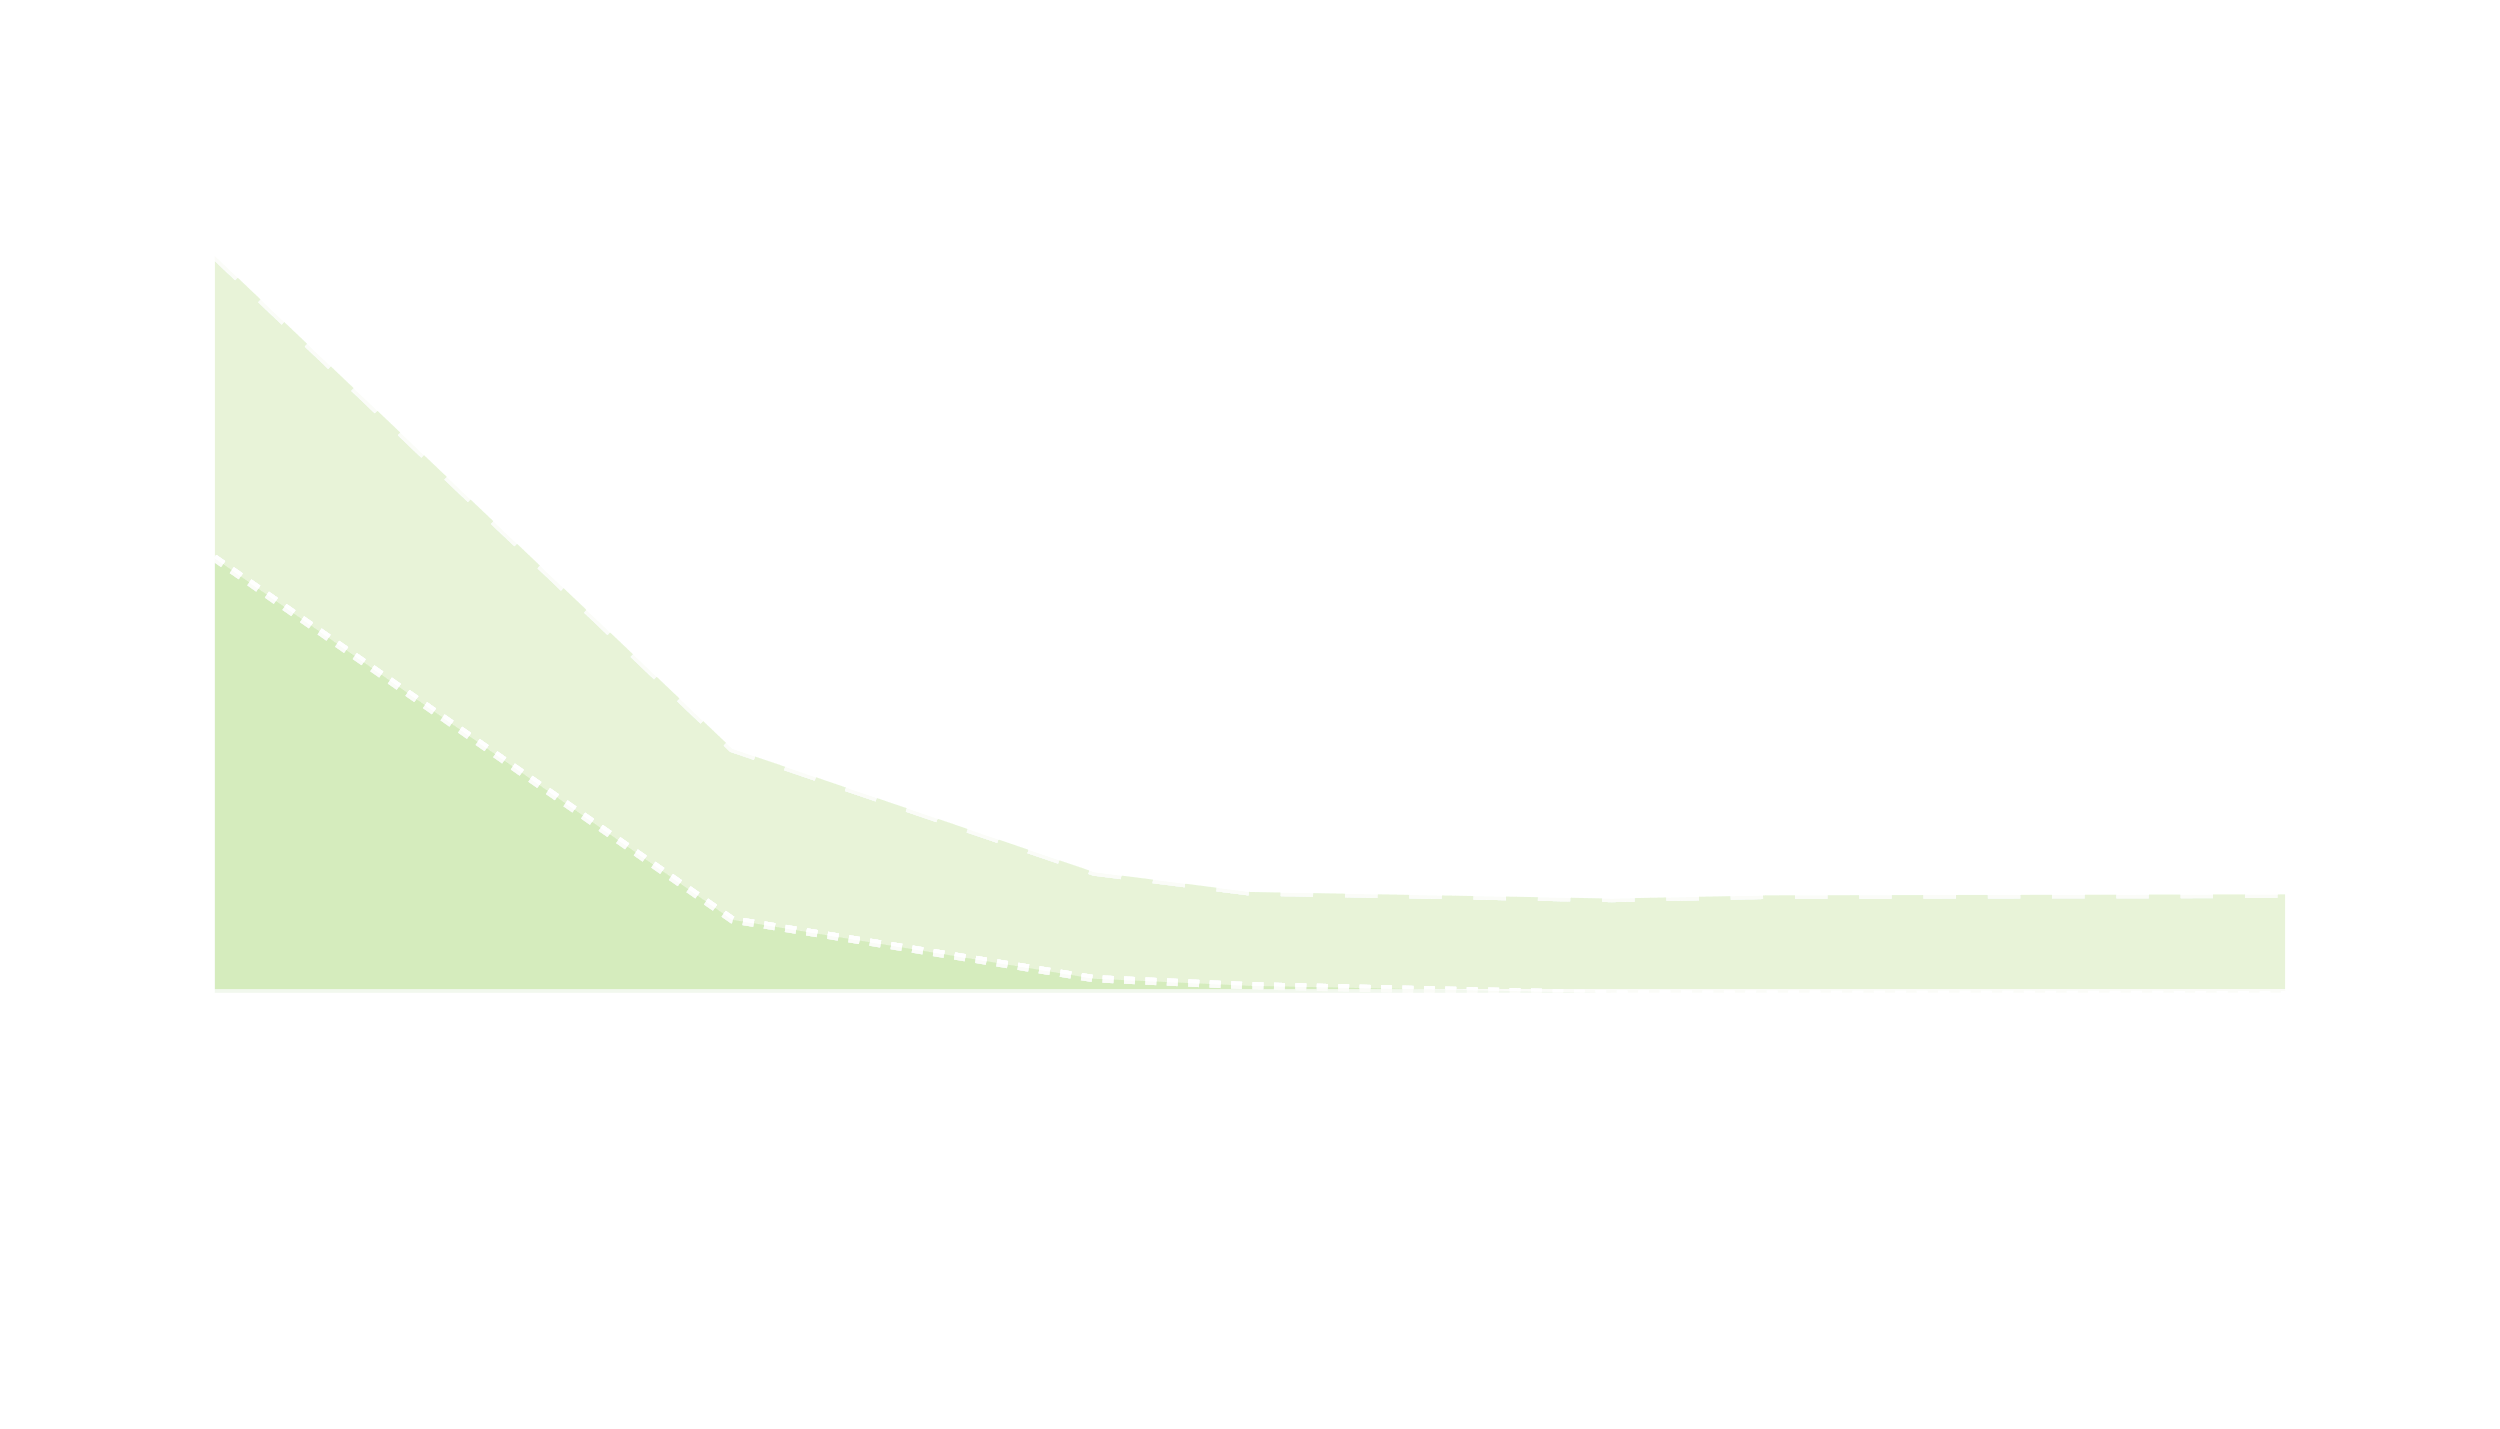
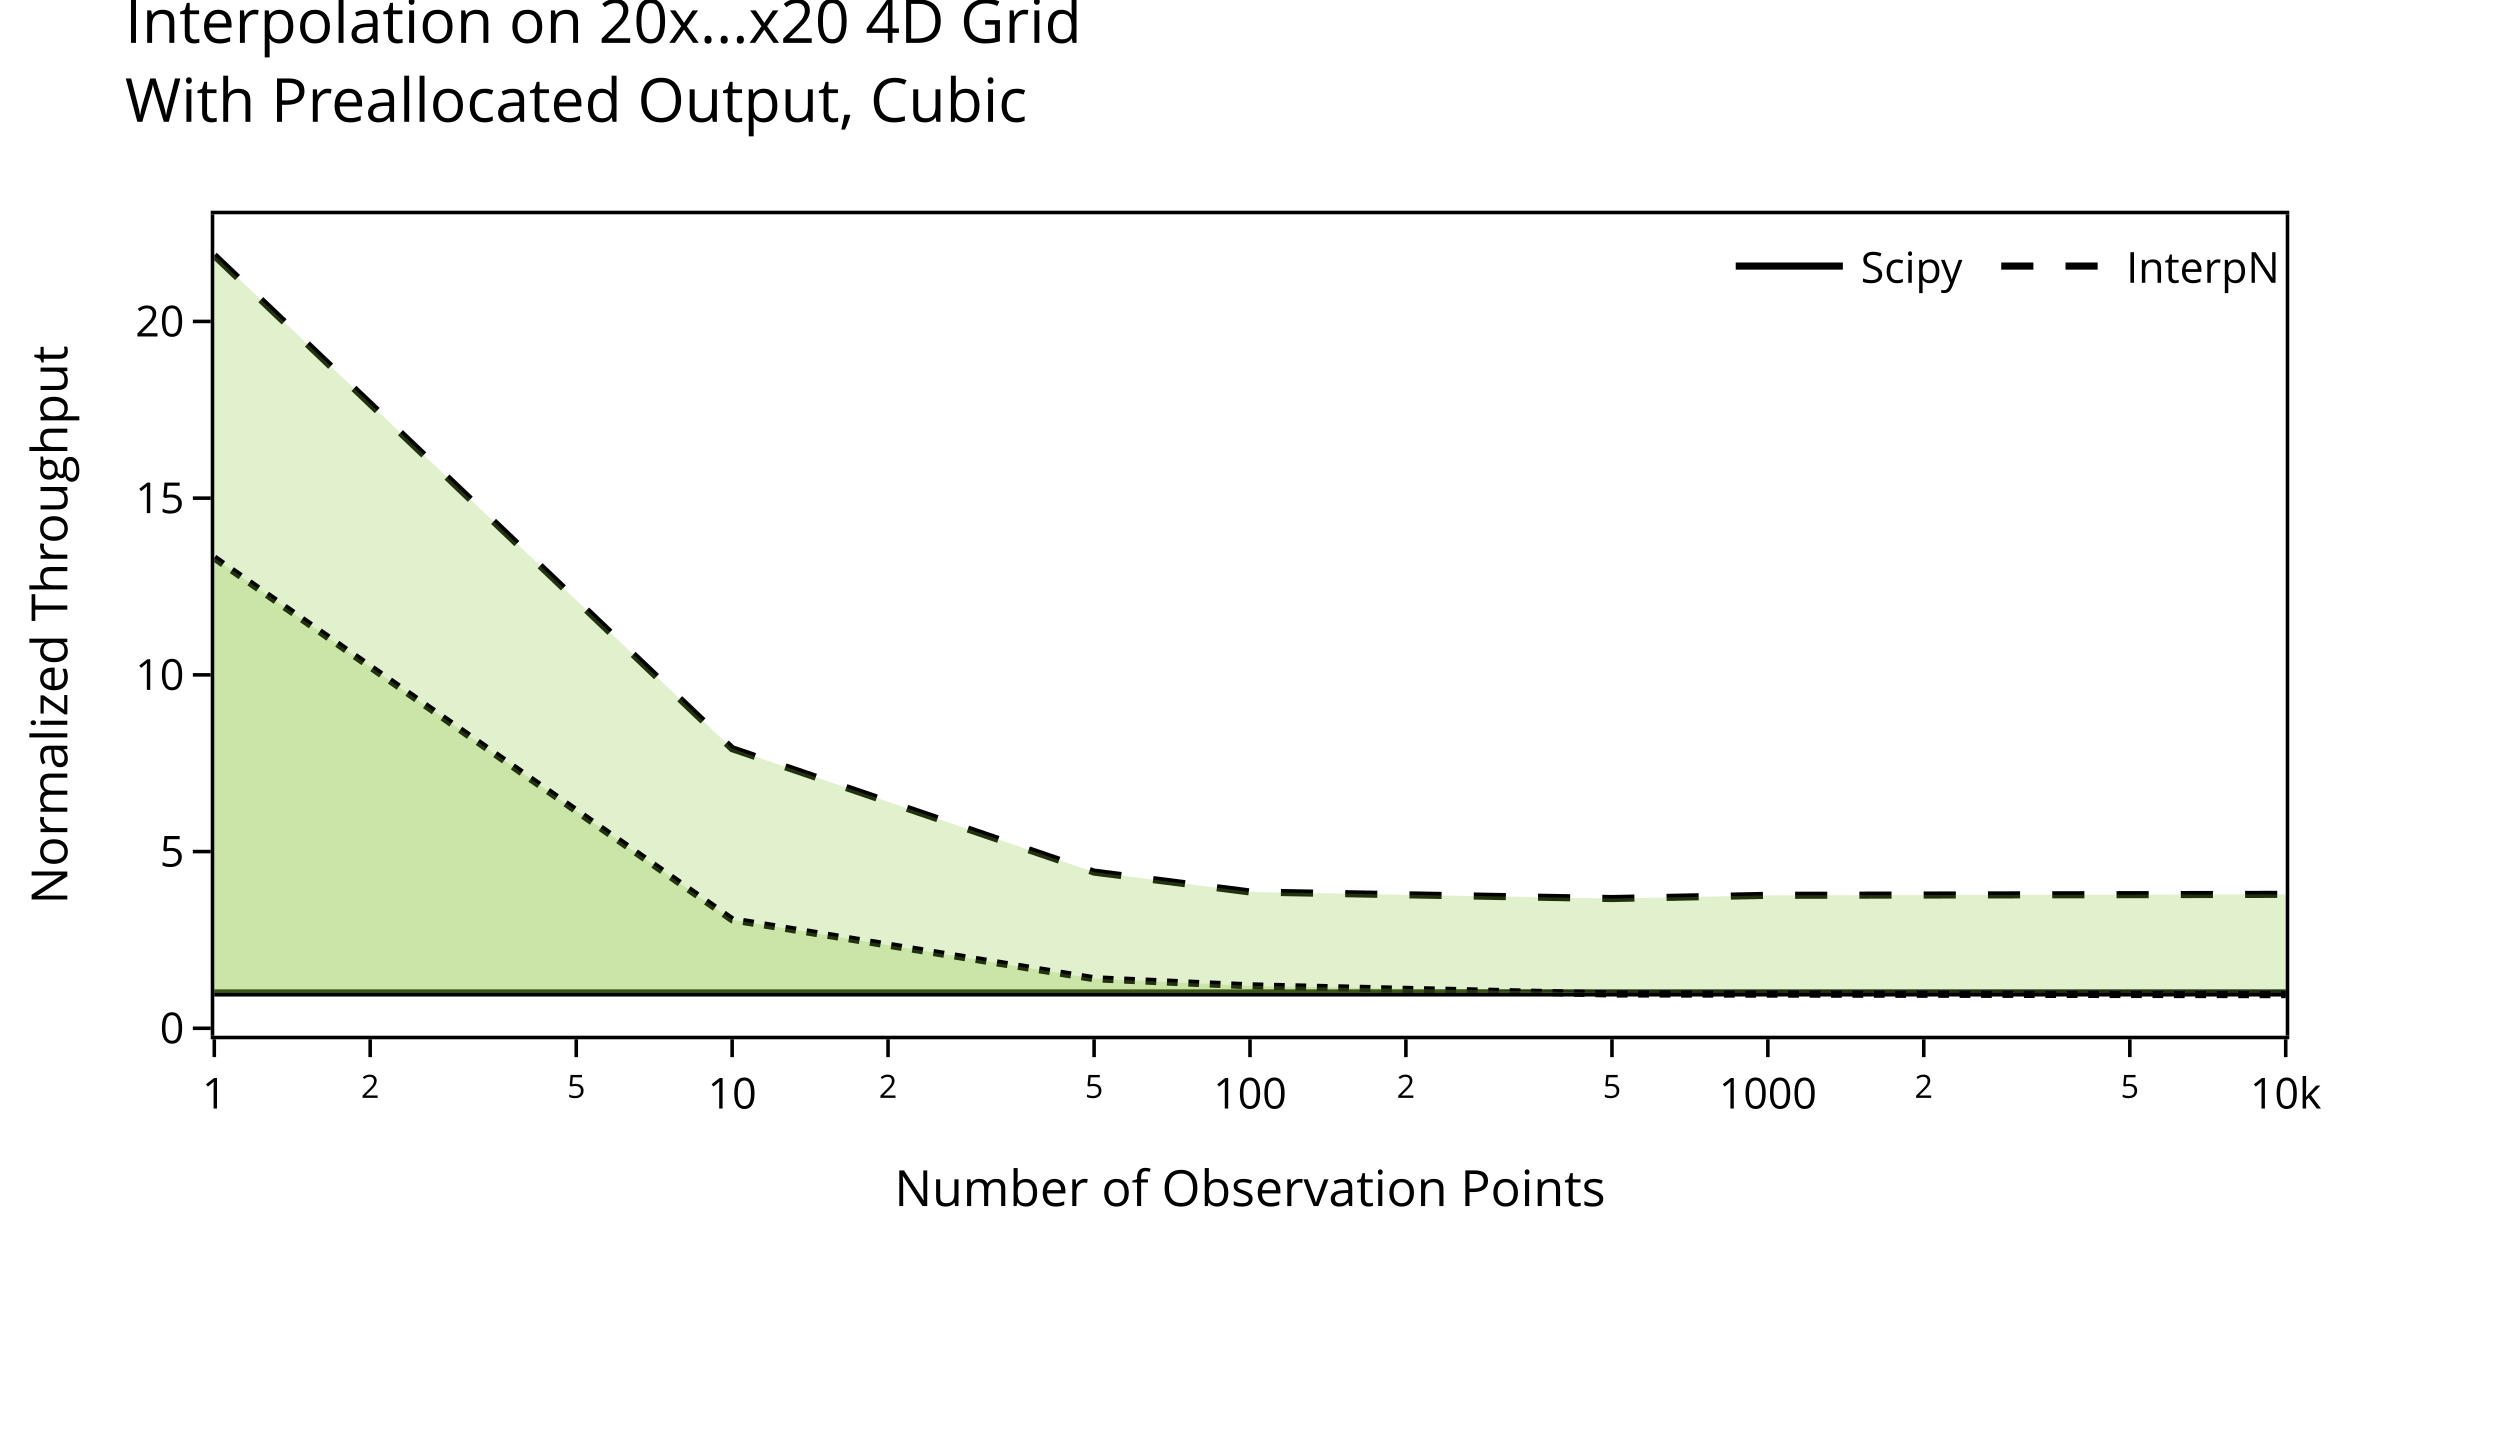
<svg xmlns="http://www.w3.org/2000/svg" class="main-svg" width="700" height="400" style="" viewBox="0 0 700 400">
-   <defs>
-     <style type="text/css">
-           svg { filter: invert(100%) hue-rotate(180deg); background-color: transparent !important; }
-           image { filter: invert(100%) hue-rotate(180deg) saturate(1.25); }
-       </style>
-   </defs>
  <rect x="0" y="0" width="700" height="400" style="fill: rgb(0, 0, 0); fill-opacity: 0;" />
  <defs id="defs-abd548">
    <g class="clips">
      <clipPath id="clipabd548xyplot" class="plotclip">
        <rect width="580" height="230" />
      </clipPath>
      <clipPath class="axesclip" id="clipabd548x">
        <rect x="60" y="0" width="580" height="400" />
      </clipPath>
      <clipPath class="axesclip" id="clipabd548y">
        <rect x="0" y="60" width="700" height="230" />
      </clipPath>
      <clipPath class="axesclip" id="clipabd548xy">
        <rect x="60" y="60" width="580" height="230" />
      </clipPath>
    </g>
    <g class="gradients" />
    <g class="patterns" />
  </defs>
  <g class="bglayer">
    <rect class="bg" x="60" y="60" width="580" height="230" style="fill: rgb(0, 0, 0); fill-opacity: 0; stroke-width: 0;" />
  </g>
  <g class="layer-below">
    <g class="imagelayer" />
    <g class="shapelayer" />
  </g>
  <g class="cartesianlayer">
    <g class="subplot xy">
      <g class="layer-subplot">
        <g class="shapelayer" />
        <g class="imagelayer" />
      </g>
      <g class="minor-gridlayer">
        <g class="x" />
        <g class="y" />
      </g>
      <g class="gridlayer">
        <g class="x" />
        <g class="y" />
      </g>
      <g class="zerolinelayer" />
      <g class="layer-between">
        <g class="shapelayer" />
        <g class="imagelayer" />
      </g>
      <path class="xlines-below" />
      <path class="ylines-below" />
      <g class="overlines-below" />
      <g class="xaxislayer-below" />
      <g class="yaxislayer-below" />
      <g class="overaxes-below" />
      <g class="overplot">
        <g class="xy" transform="translate(60,60)" clip-path="url(#clipabd548xyplot)">
          <g class="scatterlayer mlayer">
            <g class="trace scatter tracef72c2f" style="stroke-miterlimit: 2; opacity: 1;">
              <g class="fills" />
              <g class="errorbars" />
              <g class="lines">
                <path class="js-line" d="M0,218.02L580,218.02" style="vector-effect: none; fill: none; stroke: rgb(0, 0, 0); stroke-opacity: 1; stroke-width: 2px; opacity: 1;" />
              </g>
              <g class="points" />
              <g class="text" />
            </g>
            <g class="trace scatter trace808a67" style="stroke-miterlimit: 2; opacity: 1;">
              <g class="fills" />
              <g class="errorbars" />
              <g class="lines">
                <path class="js-line" d="M0,11.5L145,149.63L246.35,184.19L290,189.75L391.35,191.59L435,190.69L580,190.42" style="vector-effect: none; fill: none; stroke: rgb(0, 0, 0); stroke-opacity: 1; stroke-dasharray: 9px, 9px; stroke-width: 2px; opacity: 1;" />
              </g>
              <g class="points" />
              <g class="text" />
            </g>
            <g class="trace scatter tracee511e7" style="stroke-miterlimit: 2; opacity: 1;">
              <g class="fills">
                <g>
                  <path class="js-fill" d="M0,11.5L145,149.63L246.35,184.19L290,189.75L391.35,191.59L435,190.69L580,190.42L580,218.02L435,218.02L0,218.02Z" style="fill: rgb(139, 196, 59); fill-opacity: 0.25; stroke-width: 0;" />
                </g>
              </g>
              <g class="errorbars" />
              <g class="lines">
                <path class="js-line" d="M0,11.5L145,149.63L246.35,184.19L290,189.75L391.35,191.59L435,190.69L580,190.42L580,218.02L435,218.02L0,218.02" style="vector-effect: none; fill: none; stroke: rgb(0, 204, 150); stroke-opacity: 1; stroke-width: 0px; opacity: 1;" />
              </g>
              <g class="points" />
              <g class="text" />
            </g>
            <g class="trace scatter trace636fd2" style="stroke-miterlimit: 2; opacity: 1;">
              <g class="fills" />
              <g class="errorbars" />
              <g class="lines">
                <path class="js-line" d="M0,96.21L145,197.53L246.35,214.04L290,216.03L391.35,218.32L580,218.5" style="vector-effect: none; fill: none; stroke: rgb(0, 0, 0); stroke-opacity: 1; stroke-dasharray: 3px, 3px; stroke-width: 2px; opacity: 1;" />
              </g>
              <g class="points" />
              <g class="text" />
            </g>
            <g class="trace scatter trace91b73a" style="stroke-miterlimit: 2; opacity: 1;">
              <g class="fills">
                <g>
                  <path class="js-fill" d="M0,96.21L145,197.53L246.35,214.04L290,216.03L391.35,218.02L580,218.02L0,218.02Z" style="fill: rgb(139, 196, 59); fill-opacity: 0.25; stroke-width: 0;" />
                </g>
              </g>
              <g class="errorbars" />
              <g class="lines">
                <path class="js-line" d="M0,96.21L145,197.53L246.35,214.04L290,216.03L391.35,218.02L580,218.02L0,218.02" style="vector-effect: none; fill: none; stroke: rgb(255, 161, 90); stroke-opacity: 1; stroke-width: 0px; opacity: 1;" />
              </g>
              <g class="points" />
              <g class="text" />
            </g>
          </g>
        </g>
      </g>
      <path class="xlines-above crisp" d="M59,290.5H641M59,59.5H641" style="fill: none; stroke-width: 1px; stroke: rgb(0, 0, 0); stroke-opacity: 1;" />
      <path class="ylines-above crisp" d="M59.5,60V290M640.5,60V290" style="fill: none; stroke-width: 1px; stroke: rgb(0, 0, 0); stroke-opacity: 1;" />
      <g class="overlines-above" />
      <g class="xaxislayer-above">
        <path class="xtick ticks crisp" d="M0,291v5" transform="translate(60,0)" style="stroke: rgb(0, 0, 0); stroke-opacity: 1; stroke-width: 1px;" />
        <path class="xtick ticks crisp" d="M0,291v5" transform="translate(103.65,0)" style="stroke: rgb(0, 0, 0); stroke-opacity: 1; stroke-width: 1px;" />
        <path class="xtick ticks crisp" d="M0,291v5" transform="translate(161.35,0)" style="stroke: rgb(0, 0, 0); stroke-opacity: 1; stroke-width: 1px;" />
        <path class="xtick ticks crisp" d="M0,291v5" transform="translate(205,0)" style="stroke: rgb(0, 0, 0); stroke-opacity: 1; stroke-width: 1px;" />
        <path class="xtick ticks crisp" d="M0,291v5" transform="translate(248.65,0)" style="stroke: rgb(0, 0, 0); stroke-opacity: 1; stroke-width: 1px;" />
        <path class="xtick ticks crisp" d="M0,291v5" transform="translate(306.35,0)" style="stroke: rgb(0, 0, 0); stroke-opacity: 1; stroke-width: 1px;" />
        <path class="xtick ticks crisp" d="M0,291v5" transform="translate(350,0)" style="stroke: rgb(0, 0, 0); stroke-opacity: 1; stroke-width: 1px;" />
        <path class="xtick ticks crisp" d="M0,291v5" transform="translate(393.65,0)" style="stroke: rgb(0, 0, 0); stroke-opacity: 1; stroke-width: 1px;" />
        <path class="xtick ticks crisp" d="M0,291v5" transform="translate(451.35,0)" style="stroke: rgb(0, 0, 0); stroke-opacity: 1; stroke-width: 1px;" />
        <path class="xtick ticks crisp" d="M0,291v5" transform="translate(495,0)" style="stroke: rgb(0, 0, 0); stroke-opacity: 1; stroke-width: 1px;" />
        <path class="xtick ticks crisp" d="M0,291v5" transform="translate(538.65,0)" style="stroke: rgb(0, 0, 0); stroke-opacity: 1; stroke-width: 1px;" />
        <path class="xtick ticks crisp" d="M0,291v5" transform="translate(596.35,0)" style="stroke: rgb(0, 0, 0); stroke-opacity: 1; stroke-width: 1px;" />
        <path class="xtick ticks crisp" d="M0,291v5" transform="translate(640,0)" style="stroke: rgb(0, 0, 0); stroke-opacity: 1; stroke-width: 1px;" />
        <g class="xtick">
          <text text-anchor="middle" x="0" y="310.4" transform="translate(60,0)" style="font-family: 'Open Sans', verdana, arial, sans-serif; font-size: 12px; fill: rgb(0, 0, 0); fill-opacity: 1; white-space: pre; opacity: 1;">1</text>
        </g>
        <g class="xtick">
          <text text-anchor="middle" x="0" y="307.4" style="font-family: 'Open Sans', verdana, arial, sans-serif; font-size: 9px; fill: rgb(0, 0, 0); fill-opacity: 1; white-space: pre; opacity: 1;" transform="translate(103.65,0)">2</text>
        </g>
        <g class="xtick">
          <text text-anchor="middle" x="0" y="307.4" style="font-family: 'Open Sans', verdana, arial, sans-serif; font-size: 9px; fill: rgb(0, 0, 0); fill-opacity: 1; white-space: pre; opacity: 1;" transform="translate(161.35,0)">5</text>
        </g>
        <g class="xtick">
          <text text-anchor="middle" x="0" y="310.4" style="font-family: 'Open Sans', verdana, arial, sans-serif; font-size: 12px; fill: rgb(0, 0, 0); fill-opacity: 1; white-space: pre; opacity: 1;" transform="translate(205,0)">10</text>
        </g>
        <g class="xtick">
          <text text-anchor="middle" x="0" y="307.4" style="font-family: 'Open Sans', verdana, arial, sans-serif; font-size: 9px; fill: rgb(0, 0, 0); fill-opacity: 1; white-space: pre; opacity: 1;" transform="translate(248.65,0)">2</text>
        </g>
        <g class="xtick">
          <text text-anchor="middle" x="0" y="307.4" style="font-family: 'Open Sans', verdana, arial, sans-serif; font-size: 9px; fill: rgb(0, 0, 0); fill-opacity: 1; white-space: pre; opacity: 1;" transform="translate(306.35,0)">5</text>
        </g>
        <g class="xtick">
          <text text-anchor="middle" x="0" y="310.4" style="font-family: 'Open Sans', verdana, arial, sans-serif; font-size: 12px; fill: rgb(0, 0, 0); fill-opacity: 1; white-space: pre; opacity: 1;" transform="translate(350,0)">100</text>
        </g>
        <g class="xtick">
          <text text-anchor="middle" x="0" y="307.4" style="font-family: 'Open Sans', verdana, arial, sans-serif; font-size: 9px; fill: rgb(0, 0, 0); fill-opacity: 1; white-space: pre; opacity: 1;" transform="translate(393.65,0)">2</text>
        </g>
        <g class="xtick">
          <text text-anchor="middle" x="0" y="307.4" style="font-family: 'Open Sans', verdana, arial, sans-serif; font-size: 9px; fill: rgb(0, 0, 0); fill-opacity: 1; white-space: pre; opacity: 1;" transform="translate(451.35,0)">5</text>
        </g>
        <g class="xtick">
          <text text-anchor="middle" x="0" y="310.4" style="font-family: 'Open Sans', verdana, arial, sans-serif; font-size: 12px; fill: rgb(0, 0, 0); fill-opacity: 1; white-space: pre; opacity: 1;" transform="translate(495,0)">1000</text>
        </g>
        <g class="xtick">
          <text text-anchor="middle" x="0" y="307.4" style="font-family: 'Open Sans', verdana, arial, sans-serif; font-size: 9px; fill: rgb(0, 0, 0); fill-opacity: 1; white-space: pre; opacity: 1;" transform="translate(538.65,0)">2</text>
        </g>
        <g class="xtick">
          <text text-anchor="middle" x="0" y="307.4" style="font-family: 'Open Sans', verdana, arial, sans-serif; font-size: 9px; fill: rgb(0, 0, 0); fill-opacity: 1; white-space: pre; opacity: 1;" transform="translate(596.35,0)">5</text>
        </g>
        <g class="xtick">
          <text text-anchor="middle" x="0" y="310.4" style="font-family: 'Open Sans', verdana, arial, sans-serif; font-size: 12px; fill: rgb(0, 0, 0); fill-opacity: 1; white-space: pre; opacity: 1;" transform="translate(640,0)">10k</text>
        </g>
      </g>
      <g class="yaxislayer-above">
        <path class="ytick ticks crisp" d="M59,0h-5" transform="translate(0,287.92)" style="stroke: rgb(0, 0, 0); stroke-opacity: 1; stroke-width: 1px;" />
        <path class="ytick ticks crisp" d="M59,0h-5" transform="translate(0,238.44)" style="stroke: rgb(0, 0, 0); stroke-opacity: 1; stroke-width: 1px;" />
        <path class="ytick ticks crisp" d="M59,0h-5" transform="translate(0,188.96)" style="stroke: rgb(0, 0, 0); stroke-opacity: 1; stroke-width: 1px;" />
        <path class="ytick ticks crisp" d="M59,0h-5" transform="translate(0,139.48)" style="stroke: rgb(0, 0, 0); stroke-opacity: 1; stroke-width: 1px;" />
        <path class="ytick ticks crisp" d="M59,0h-5" transform="translate(0,90)" style="stroke: rgb(0, 0, 0); stroke-opacity: 1; stroke-width: 1px;" />
        <g class="ytick">
          <text text-anchor="end" x="51.6" y="4.2" transform="translate(0,287.92)" style="font-family: 'Open Sans', verdana, arial, sans-serif; font-size: 12px; fill: rgb(0, 0, 0); fill-opacity: 1; white-space: pre; opacity: 1;">0</text>
        </g>
        <g class="ytick">
          <text text-anchor="end" x="51.6" y="4.2" style="font-family: 'Open Sans', verdana, arial, sans-serif; font-size: 12px; fill: rgb(0, 0, 0); fill-opacity: 1; white-space: pre; opacity: 1;" transform="translate(0,238.44)">5</text>
        </g>
        <g class="ytick">
          <text text-anchor="end" x="51.6" y="4.2" style="font-family: 'Open Sans', verdana, arial, sans-serif; font-size: 12px; fill: rgb(0, 0, 0); fill-opacity: 1; white-space: pre; opacity: 1;" transform="translate(0,188.96)">10</text>
        </g>
        <g class="ytick">
          <text text-anchor="end" x="51.6" y="4.2" style="font-family: 'Open Sans', verdana, arial, sans-serif; font-size: 12px; fill: rgb(0, 0, 0); fill-opacity: 1; white-space: pre; opacity: 1;" transform="translate(0,139.48)">15</text>
        </g>
        <g class="ytick">
          <text text-anchor="end" x="51.6" y="4.2" style="font-family: 'Open Sans', verdana, arial, sans-serif; font-size: 12px; fill: rgb(0, 0, 0); fill-opacity: 1; white-space: pre; opacity: 1;" transform="translate(0,90)">20</text>
        </g>
      </g>
      <g class="overaxes-above" />
    </g>
  </g>
  <g class="polarlayer" />
  <g class="smithlayer" />
  <g class="ternarylayer" />
  <g class="geolayer" />
  <g class="funnelarealayer" />
  <g class="pielayer" />
  <g class="iciclelayer" />
  <g class="treemaplayer" />
  <g class="sunburstlayer" />
  <g class="glimages" />
  <defs id="topdefs-abd548">
    <g class="clips" />
    <clipPath id="legendabd548">
      <rect width="159" height="29" x="0" y="0" />
    </clipPath>
  </defs>
  <g class="layer-above">
    <g class="imagelayer" />
    <g class="shapelayer" />
  </g>
  <g class="infolayer">
    <g class="legend" pointer-events="all" transform="translate(481,60)">
      <rect class="bg" shape-rendering="crispEdges" width="159" height="29" x="0" y="0" style="stroke: rgb(68, 68, 68); stroke-opacity: 1; fill: rgb(0, 0, 0); fill-opacity: 0; stroke-width: 0px;" />
      <g class="scrollbox" transform="" clip-path="url(#legendabd548)">
        <g class="groups">
          <g class="traces" transform="translate(0,14.5)" style="opacity: 1;">
            <text class="legendtext" text-anchor="start" x="40" y="4.68" style="font-family: 'Open Sans', verdana, arial, sans-serif; font-size: 12px; fill: rgb(0, 0, 0); fill-opacity: 1; white-space: pre;">Scipy</text>
            <g class="layers" style="opacity: 1;">
              <g class="legendfill" />
              <g class="legendlines">
                <path class="js-line" d="M5,0h30" style="fill: none; stroke: rgb(0, 0, 0); stroke-opacity: 1; stroke-width: 2px;" />
              </g>
              <g class="legendsymbols">
                <g class="legendpoints" />
              </g>
            </g>
            <rect class="legendtoggle" x="0" y="-9.5" width="71.844" height="19" style="fill: rgb(0, 0, 0); fill-opacity: 0;" />
          </g>
          <g class="traces" transform="translate(74.34375,14.5)" style="opacity: 1;">
            <text class="legendtext" text-anchor="start" x="40" y="4.68" style="font-family: 'Open Sans', verdana, arial, sans-serif; font-size: 12px; fill: rgb(0, 0, 0); fill-opacity: 1; white-space: pre;">InterpN</text>
            <g class="layers" style="opacity: 1;">
              <g class="legendfill" />
              <g class="legendlines">
                <path class="js-line" d="M5,0h30" style="fill: none; stroke: rgb(0, 0, 0); stroke-opacity: 1; stroke-dasharray: 9px, 9px; stroke-width: 2px;" />
              </g>
              <g class="legendsymbols">
                <g class="legendpoints" />
              </g>
            </g>
            <rect class="legendtoggle" x="0" y="-9.5" width="81.859" height="19" style="fill: rgb(0, 0, 0); fill-opacity: 0;" />
          </g>
        </g>
      </g>
      <rect class="scrollbar" rx="20" ry="3" width="0" height="0" x="0" y="0" style="fill: rgb(128, 139, 164); fill-opacity: 1;" />
    </g>
    <g class="g-gtitle">
      <text class="gtitle" x="35" y="12" text-anchor="start" dy="0.7em" style="opacity: 1; font-family: 'Open Sans', verdana, arial, sans-serif; font-size: 17px; fill: rgb(0, 0, 0); fill-opacity: 1; white-space: pre;">
        <tspan class="line" dy="0em" x="35" y="12">Interpolation on 20x...x20 4D Grid</tspan>
        <tspan class="line" dy="1.3em" x="35" y="12">With Preallocated Output, Cubic</tspan>
      </text>
    </g>
    <g class="g-xtitle">
      <text class="xtitle" x="350" y="337.706" text-anchor="middle" style="opacity: 1; font-family: 'Open Sans', verdana, arial, sans-serif; font-size: 14px; fill: rgb(0, 0, 0); fill-opacity: 1; white-space: pre;">Number of Observation Points</text>
    </g>
    <g class="g-ytitle">
      <text class="ytitle" transform="rotate(-90,18.85,175)" x="18.85" y="175" text-anchor="middle" style="opacity: 1; font-family: 'Open Sans', verdana, arial, sans-serif; font-size: 14px; fill: rgb(0, 0, 0); fill-opacity: 1; white-space: pre;">Normalized Throughput</text>
    </g>
  </g>
</svg>
